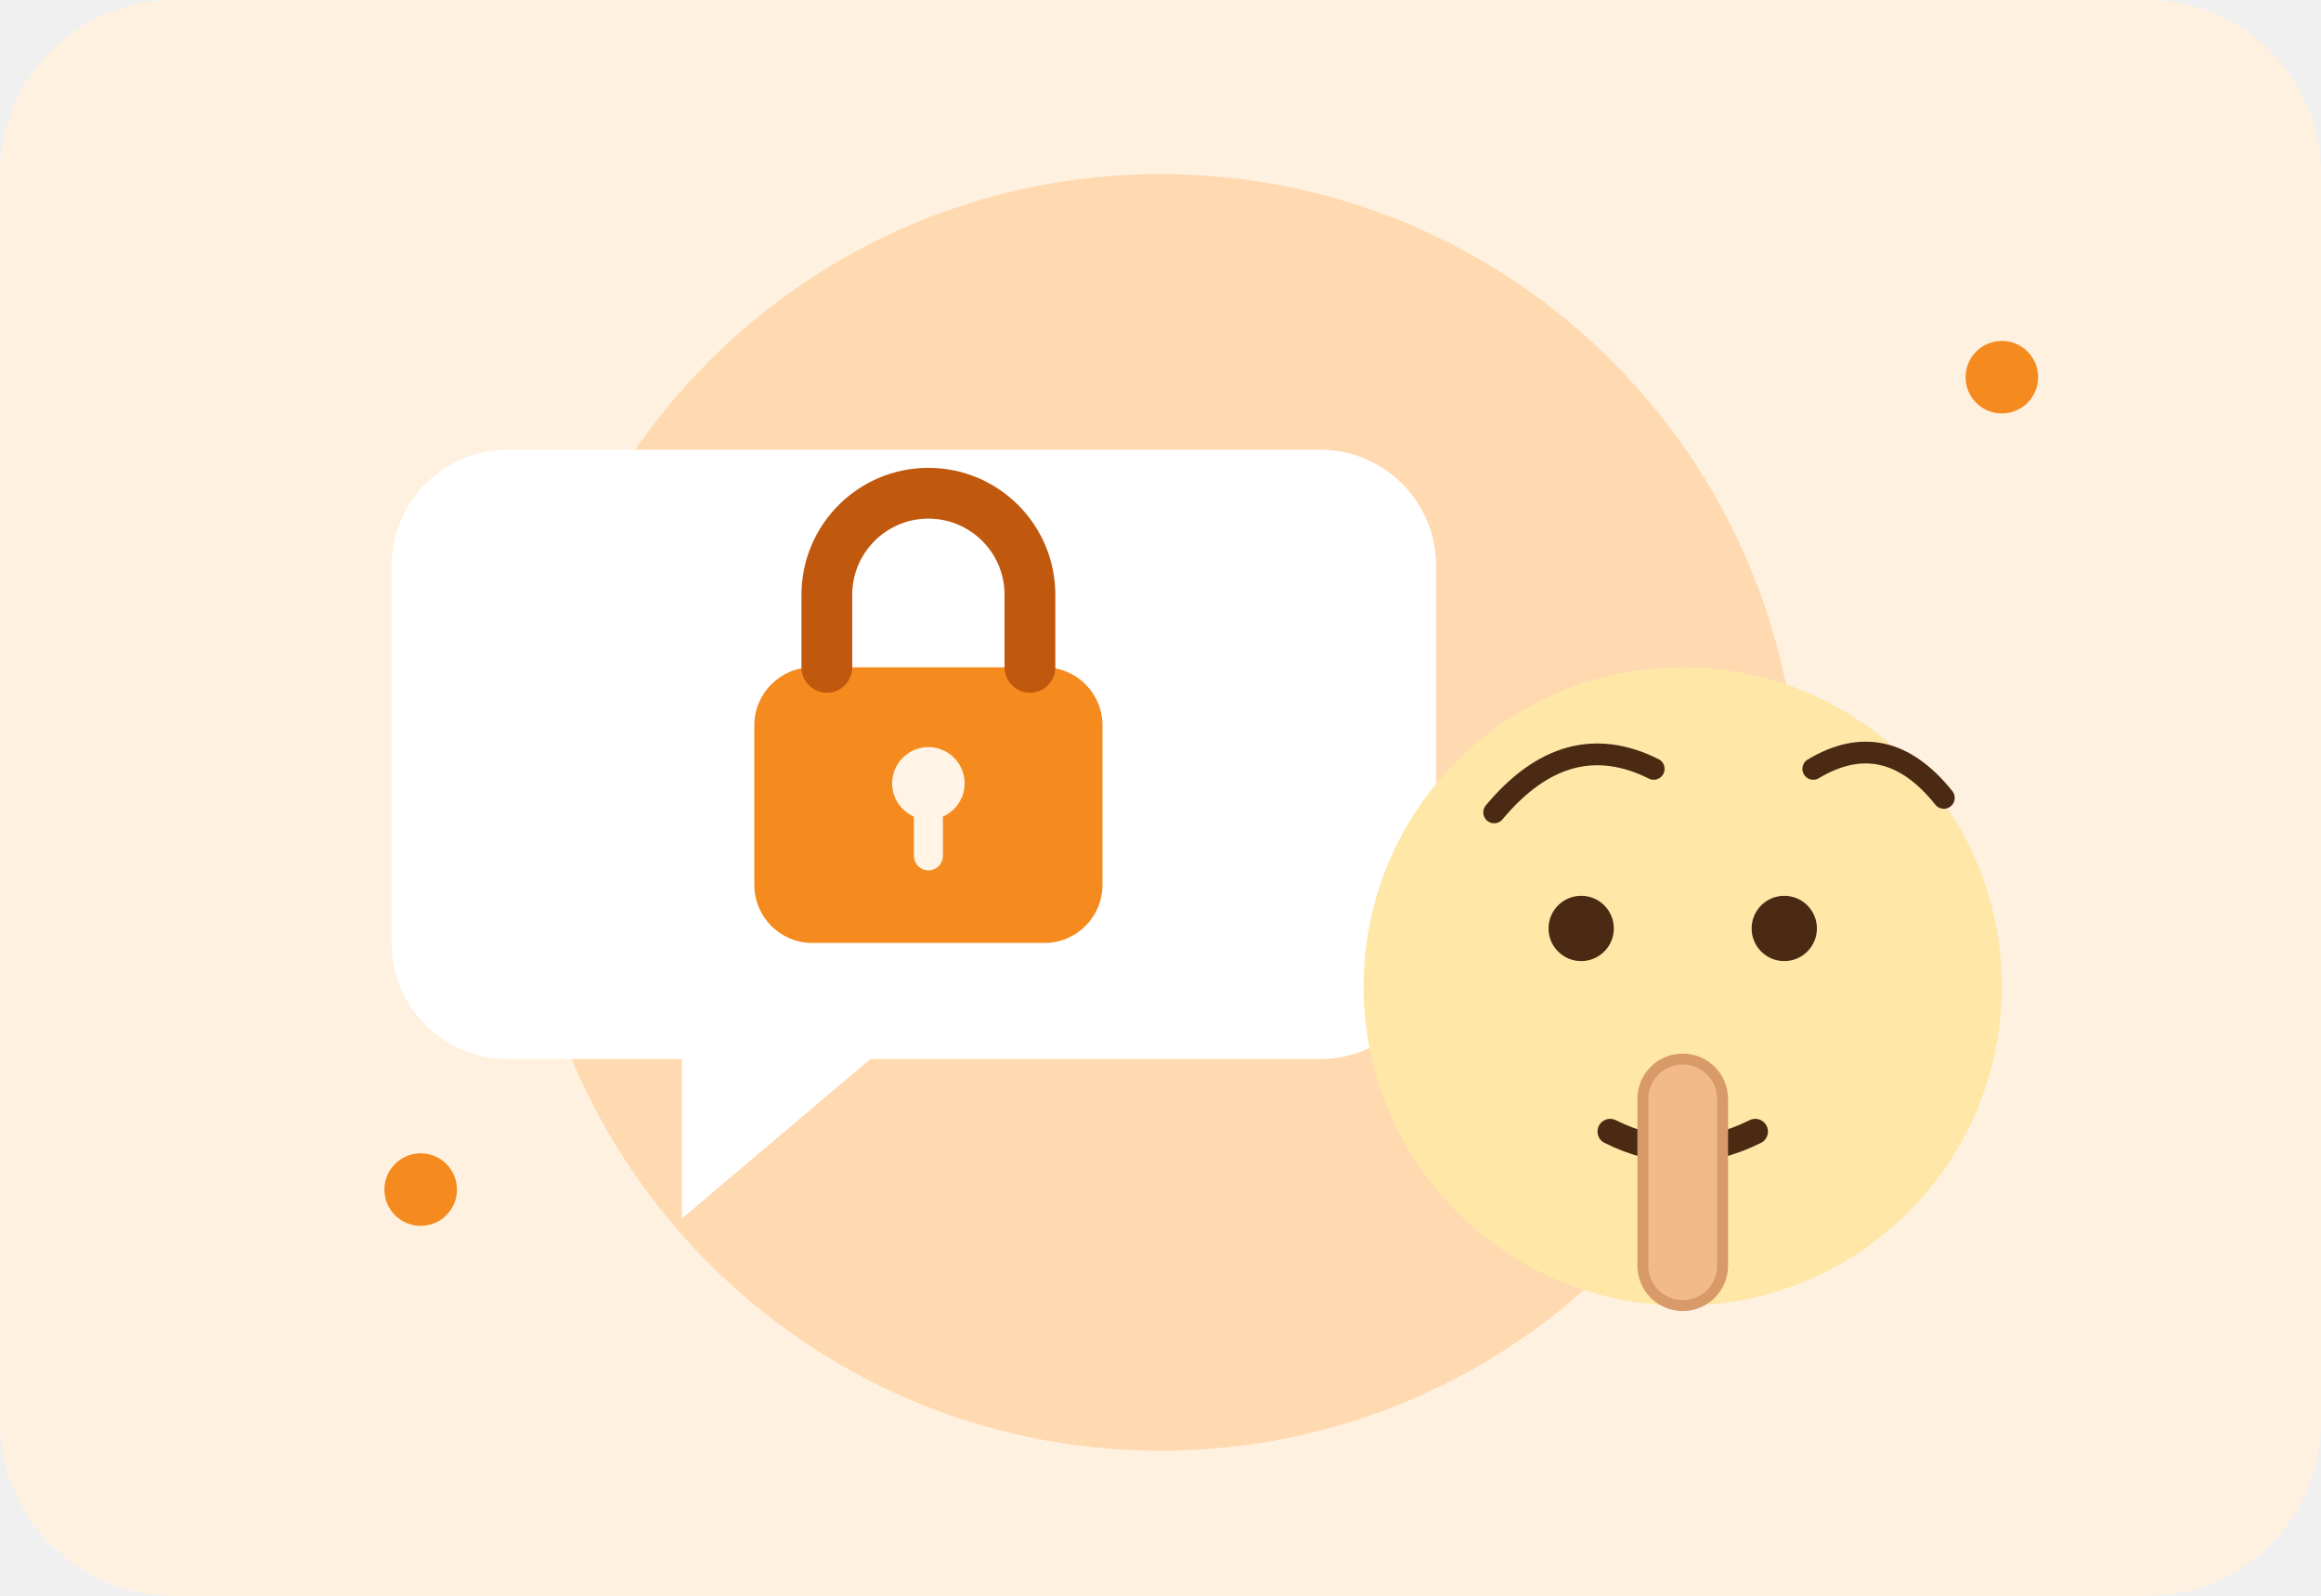
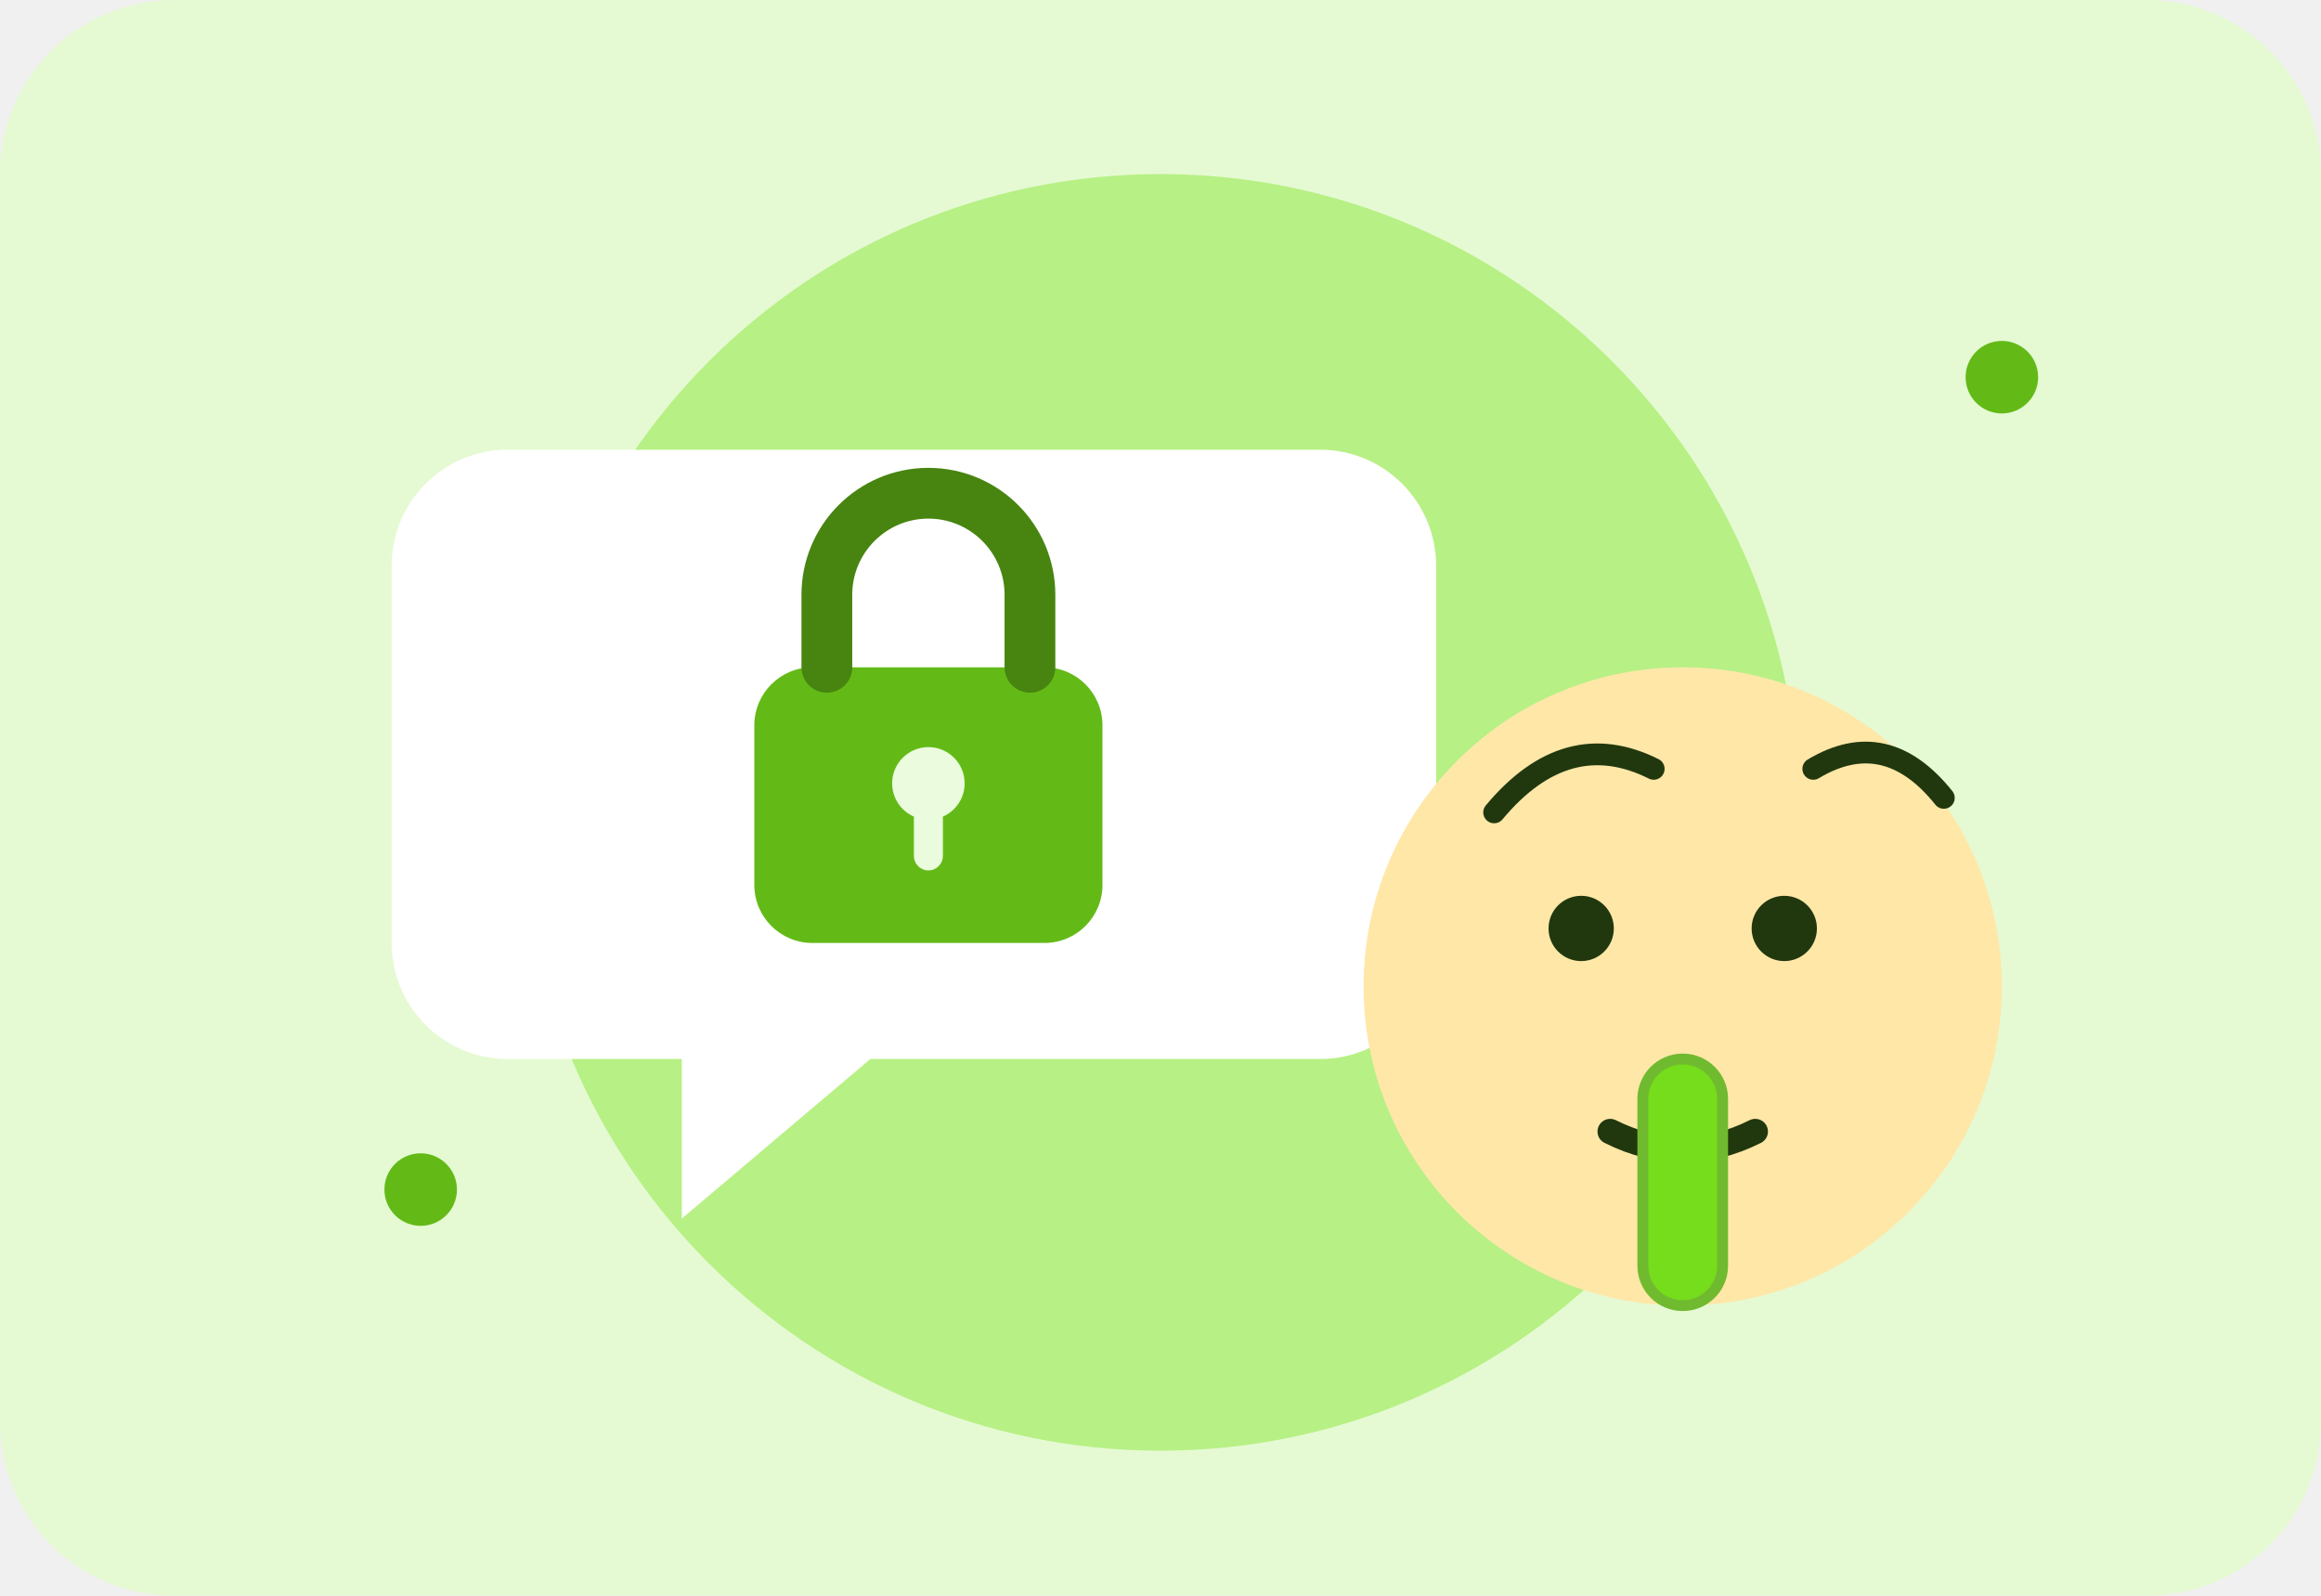
<svg xmlns="http://www.w3.org/2000/svg" viewBox="0 0 320 220" role="img" aria-label="Gelembung chat bergembok dan wajah yang diminta diam">
-   <rect width="320" height="220" rx="24" fill="#fff1e0" />
-   <circle cx="160" cy="112" r="88" fill="#ffd9b0" />
+   <rect width="320" height="220" rx="24" fill="#e5fad3" />
+   <circle cx="160" cy="112" r="88" fill="#b7f085" />
  <path d="M70 62 h112 a16 16 0 0 1 16 16 v52 a16 16 0 0 1 -16 16 h-62 l-26 22 v-22 h-24 a16 16 0 0 1 -16 -16 v-52 a16 16 0 0 1 16 -16z" fill="#fff" />
-   <rect x="104" y="92" width="48" height="38" rx="8" fill="#f58a1f" />
-   <path d="M114 92 v-10 a14 14 0 0 1 28 0 v10" fill="none" stroke="#c0580e" stroke-width="7" stroke-linecap="round" />
-   <circle cx="128" cy="108" r="5" fill="#fff4e6" />
-   <rect x="126" y="108" width="4" height="12" rx="2" fill="#fff4e6" />
+   <rect x="104" y="92" width="48" height="38" rx="8" fill="#63ba17" />
+   <path d="M114 92 v-10 a14 14 0 0 1 28 0 v10" fill="none" stroke="#478510" stroke-width="7" stroke-linecap="round" />
+   <circle cx="128" cy="108" r="5" fill="#ebfbdd" />
+   <rect x="126" y="108" width="4" height="12" rx="2" fill="#ebfbdd" />
  <circle cx="232" cy="136" r="44" fill="#ffe7a8" />
-   <circle cx="218" cy="128" r="4.5" fill="#4a2a12" />
-   <circle cx="246" cy="128" r="4.5" fill="#4a2a12" />
-   <path d="M222 156 q10 5 20 0" fill="none" stroke="#4a2a12" stroke-width="3.5" stroke-linecap="round" />
-   <rect x="226.5" y="146" width="11" height="34" rx="5.5" fill="#f2b98a" stroke="#d99a6a" stroke-width="1.5" />
-   <path d="M206 112 q10 -12 22 -6" fill="none" stroke="#4a2a12" stroke-width="3" stroke-linecap="round" />
-   <path d="M250 106 q10 -6 18 4" fill="none" stroke="#4a2a12" stroke-width="3" stroke-linecap="round" />
-   <g fill="#f58a1f">
+   <circle cx="218" cy="128" r="4.5" fill="#21380e" />
+   <circle cx="246" cy="128" r="4.5" fill="#21380e" />
+   <path d="M222 156 q10 5 20 0" fill="none" stroke="#21380e" stroke-width="3.5" stroke-linecap="round" />
+   <rect x="226.5" y="146" width="11" height="34" rx="5.5" fill="#75dd1b" stroke="#70ba30" stroke-width="1.5" />
+   <path d="M206 112 q10 -12 22 -6" fill="none" stroke="#21380e" stroke-width="3" stroke-linecap="round" />
+   <path d="M250 106 q10 -6 18 4" fill="none" stroke="#21380e" stroke-width="3" stroke-linecap="round" />
+   <g fill="#63ba17">
    <circle cx="58" cy="164" r="5" />
    <circle cx="276" cy="52" r="5" />
  </g>
</svg>
